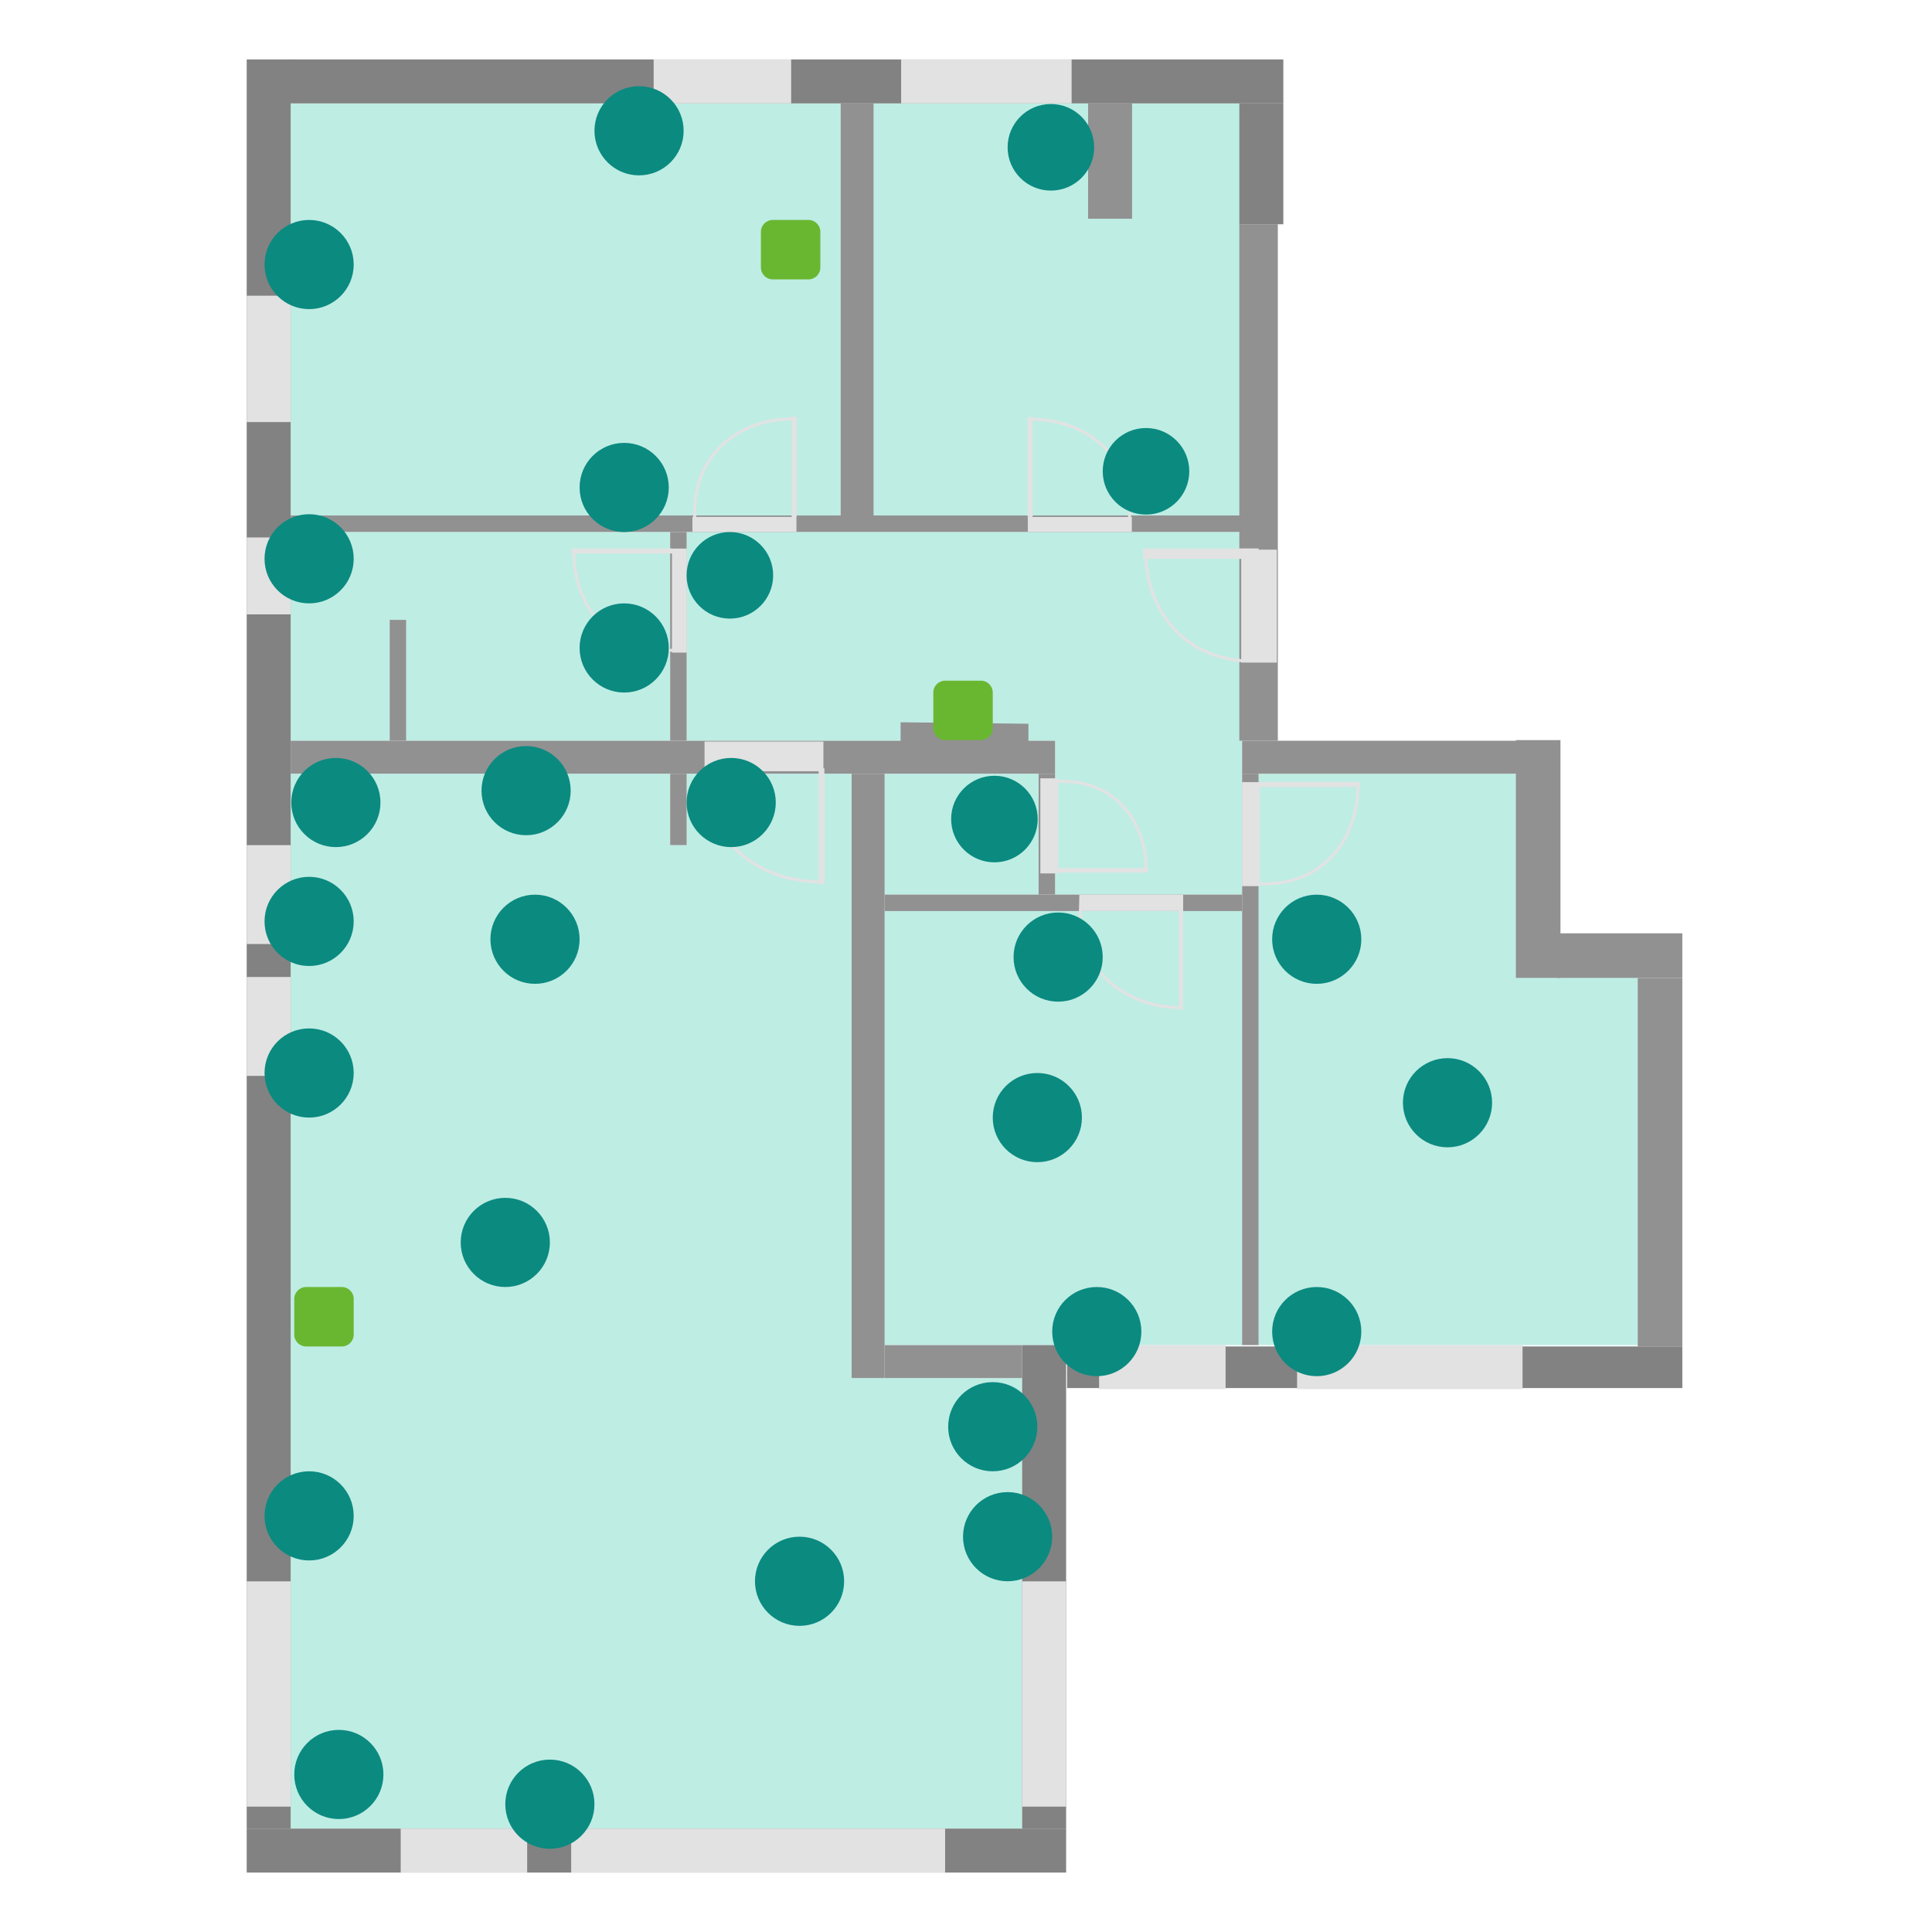
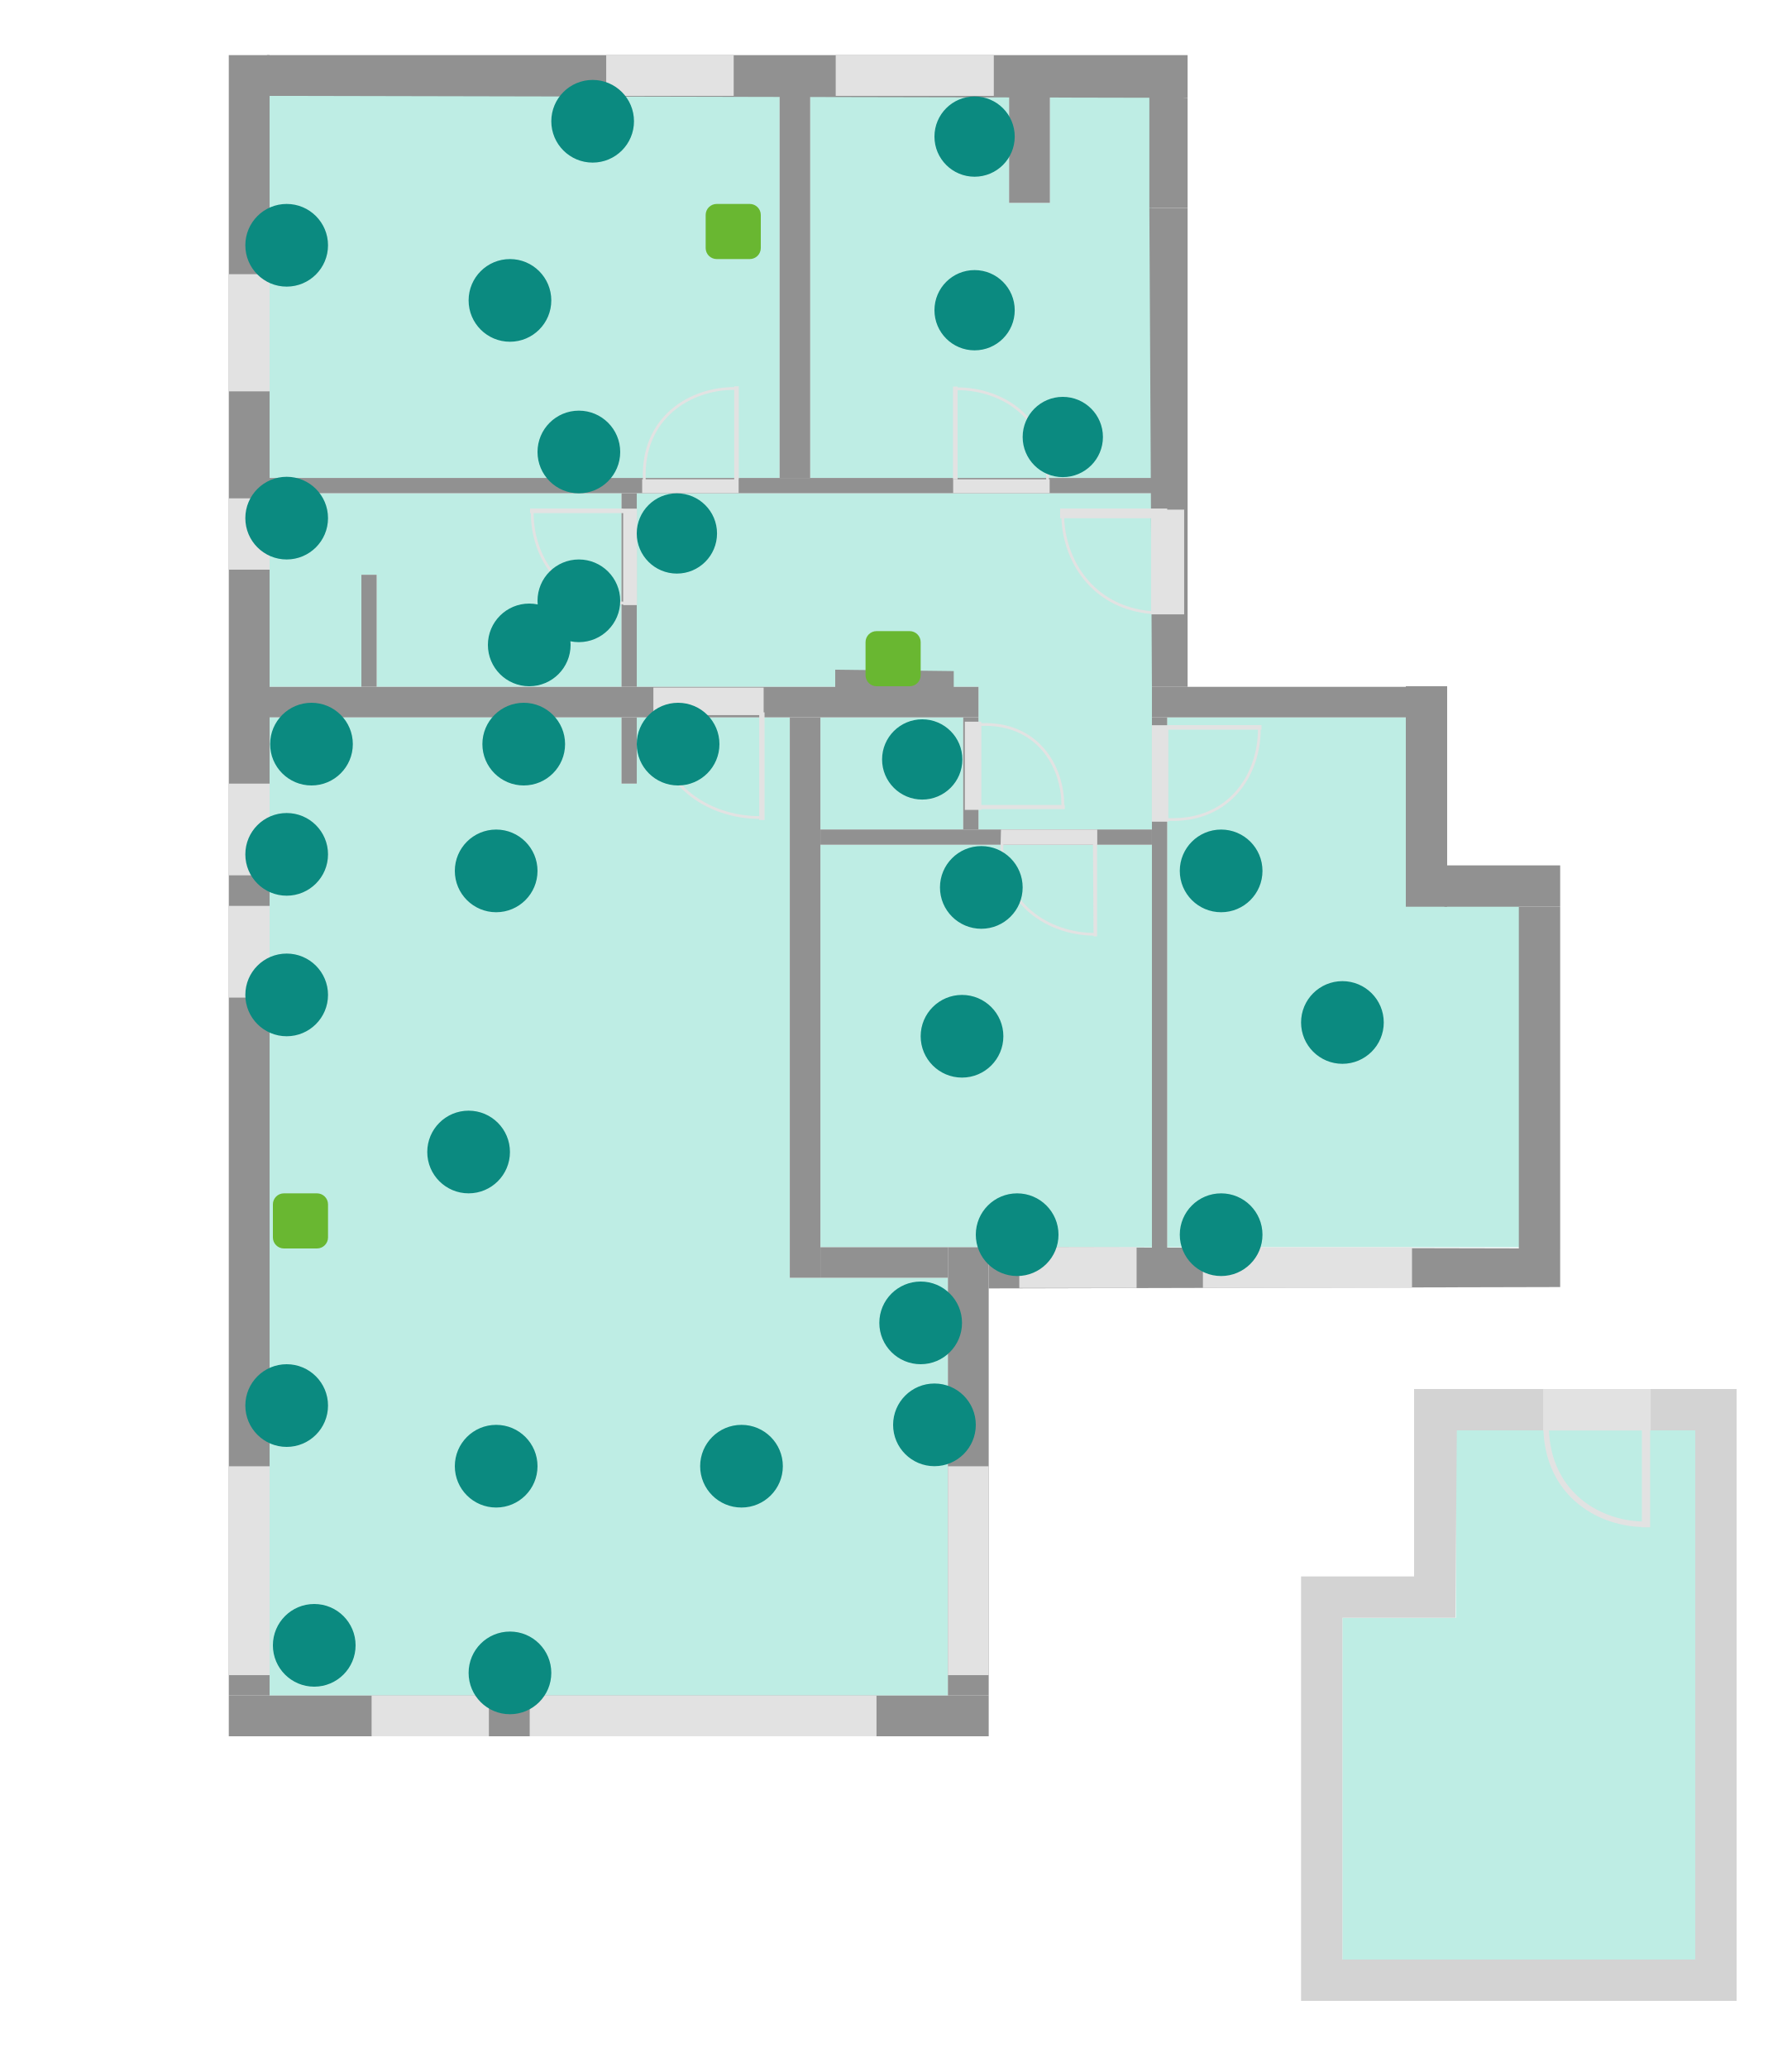
- <svg xmlns="http://www.w3.org/2000/svg" width="650" height="650" viewBox="0 0 650 650" fill="none">
+ <svg xmlns="http://www.w3.org/2000/svg" width="650" height="750" viewBox="0 0 650 750" fill="none">
  <g id="FloorMap">
    <g id="Rooms">
-       <path id="Storage" d="M349.43 300.97H297.624V260.303H349.43V300.97Z" fill="#BEEDE4" />
+       <path id="room_st" d="M349.43 300.97H297.624V260.303H349.43V300.97Z" fill="#BEEDE4" />
      <path id="room_ha" d="M417.888 300.97H354.981V249.212H345.73V243.667H303.175V249.212H231.017V178.97H417.888V300.97Z" fill="#BEEDE4" />
      <path id="room_mb" d="M551.104 452.545H423.439V260.303H510.399V328.697H551.104V452.545Z" fill="#BEEDE4" />
+       <path id="room_bm" d="M487 711H615V519H528.168V587H487V711Z" fill="#BEEDE4" />
      <path id="room_la" d="M225.466 178.97V249.212H136.656V208.545H131.106V249.212H97.802V178.97H225.466Z" fill="#BEEDE4" />
      <path id="room_of" d="M97.802 173.424V34.788H282.823V173.424H97.802Z" fill="#BEEDE4" />
      <path id="room_ba" d="M293.923 34.788V173.424H417.887V34.788H380.883V73.606H366.081V34.788H293.923Z" fill="#BEEDE4" />
      <path id="room_br" d="M297.624 306.515V452.545H417.888V306.515H297.624Z" fill="#BEEDE4" />
      <path id="room_ld" d="M97.802 615.212H343.88V463.636H286.523V260.303H231.017V284.333H225.466V260.303H97.802V615.212Z" fill="#BEEDE4" />
    </g>
-     <g id="GroundFloor">
+     <g id="Background">
      <g id="Walls">
        <path d="M97.801 249.212H303V243L346 243.5V249.212H354.98V260.303H97.801V249.212Z" fill="#919191" />
        <path d="M297.624 260.303L297.624 463.636H286.522V260.303H297.624Z" fill="#919191" />
        <path d="M343.878 463.637H297.622L297.622 452.546H343.878V463.637Z" fill="#919191" />
        <path d="M417.888 178.97L97.801 178.97L97.801 173.424L417.888 173.424V178.97Z" fill="#919191" />
        <path d="M225.465 249.212V178.97H231.016V249.212H225.465Z" fill="#919191" />
-         <path d="M417.888 452.545V260.303H423.438V452.545H417.888Z" fill="#919191" />
+         <path d="M417.888 453.5V260.303H423.438V453L417.888 453.5Z" fill="#919191" />
        <path d="M349.429 300.97V260.303H354.979V300.97H349.429Z" fill="#919191" />
        <path d="M417.888 306.515H297.624V300.97L417.888 300.97V306.515Z" fill="#919191" />
        <path d="M225.465 284.333V260.303H231.016V284.333H225.465Z" fill="#919191" />
        <path d="M131.103 249.212L131.103 208.546H136.654L136.654 249.212H131.103Z" fill="#919191" />
        <path d="M510.399 260.303L417.888 260.303L417.888 249.212H510.399V260.303Z" fill="#919191" />
-         <path d="M416.962 249.212V75.455H429.914V249.212H416.962Z" fill="#919191" />
+         <path d="M417.888 249.212L416.963 75.455L430.84 75.455V249.212H417.888Z" fill="#919191" />
        <path d="M366.081 73.606V34.788L380.882 34.788V73.606H366.081Z" fill="#919191" />
        <path d="M282.822 173.425L282.822 34.788L293.923 34.788V173.425H282.822Z" fill="#919191" />
        <path d="M510 329V249H525V329L510 329Z" fill="#919191" />
        <path d="M566 329H524V314L566 314V329Z" fill="#919191" />
        <path d="M551 453V329H566L566 453H551Z" fill="#919191" />
-         <path d="M83 615.212H358.682V630H83V615.212Z" fill="#828282" />
-         <path d="M431.765 34.788L96.877 34.788L96.877 20L431.765 20V34.788Z" fill="#828282" />
-         <path d="M358.683 452.546V615.212H343.881V452.546H358.683Z" fill="#828282" />
-         <path d="M97.802 20L97.802 615.212L83 615.212L83 20L97.802 20Z" fill="#828282" />
-         <path d="M566 467H359V453H566L566 467Z" fill="#828282" />
-         <path d="M416.963 75.455V34.788L431.765 34.788L431.765 75.455L416.963 75.455Z" fill="#828282" />
+         <path d="M83 615.212H358.682V630H83V615.212Z" fill="#919191" />
+         <path d="M430.84 35.5L96.877 34.788L96.877 20H430.84V35.5Z" fill="#919191" />
+         <path d="M358.683 452.546V615.212H343.881V452.546H358.683Z" fill="#919191" />
+         <path d="M97.802 20L97.802 615.212L83 615.212L83 20L97.802 20Z" fill="#919191" />
+         <path d="M566 467L358.683 467.5V452.546L566 453L566 467Z" fill="#919191" />
+         <path d="M416.963 75.455V34.788L430.84 35.5V75.455L416.963 75.455Z" fill="#919191" />
      </g>
      <g id="Doors">
        <path fill-rule="evenodd" clip-rule="evenodd" d="M385.047 188.045C385.406 196.419 388.451 205.059 394.39 211.652C399.75 217.601 407.446 221.861 417.59 222.763V222.925H420.588C421.303 222.941 422.03 222.941 422.767 222.925H429.59V184.925L423.44 184.925V184.515H384.586V188.045H385.047ZM417.59 188.045V221.758C407.73 220.861 400.3 216.719 395.133 210.983C389.378 204.595 386.406 196.202 386.048 188.045H417.59Z" fill="#E2E2E2" />
        <path d="M266.351 173.907H233.734L234.234 173.889C233.821 162.785 237.943 154.694 244.097 149.371C250.266 144.036 258.507 141.456 266.35 141.456V140.456C258.304 140.456 249.819 143.1 243.443 148.615C237.057 154.139 232.817 162.517 233.235 173.907H232.96V178.907H267.96V173.907H268.022V140.152H266.351V173.907Z" fill="#E2E2E2" />
        <path fill-rule="evenodd" clip-rule="evenodd" d="M386.061 292.079C386.061 284.867 383.687 277.262 378.733 271.545C373.77 265.817 366.242 262.016 356.015 262.391V261.859H350.015V293.859H356.015V293.576H386.279V292.079H386.061ZM356.015 292.079V262.838L356.035 263.39C365.976 263.022 373.215 266.704 377.977 272.199C382.751 277.708 385.061 285.071 385.061 292.079H356.015Z" fill="#E2E2E2" />
        <path d="M275.427 259.479H238.146C237.94 271.852 242.656 280.92 249.615 286.939C256.771 293.128 266.33 296.12 275.424 296.12V297.12C266.126 297.12 256.325 294.064 248.961 287.695C241.775 281.48 236.939 272.132 237.146 259.479H237.033V249.479H277.033V258.479H277.361V297.549H275.427V259.479Z" fill="#E2E2E2" />
        <path d="M226.07 186.187V218.773L226.052 218.274C214.937 218.686 206.838 214.568 201.51 208.419C196.17 202.257 193.588 194.023 193.588 186.188H192.588C192.588 194.227 195.235 202.704 200.755 209.074C206.284 215.455 214.671 219.69 226.07 219.273V219.562H231.07V184.562H226.07V184.516H192.283L192.283 186.187H226.07Z" fill="#E2E2E2" />
        <path d="M423.865 264.763V297.323L423.883 296.85C434.998 297.262 443.097 293.144 448.425 286.995C453.765 280.833 456.347 272.599 456.347 264.764H457.347C457.347 272.803 454.7 281.28 449.18 287.651C443.651 294.031 435.265 298.267 423.865 297.849V298.138H417.865V263.138H423.865V263.092H457.651V264.763H423.865Z" fill="#E2E2E2" />
        <path fill-rule="evenodd" clip-rule="evenodd" d="M396.714 339.497C388.749 339.435 380.175 336.779 373.658 331.322C367.048 325.787 362.576 317.39 363 305.981L363.014 305.982L363.136 301H398.062V306.5H398V339.755H396.715L396.714 339.497ZM396.503 306.5H363.989C363.718 317.348 368.015 325.294 374.299 330.555C380.611 335.841 388.946 338.434 396.707 338.498L396.503 306.5Z" fill="#E2E2E2" />
        <path d="M347.402 140.575C355.448 140.575 363.933 143.21 370.309 148.707C376.695 154.212 380.936 162.565 380.518 173.92H380.792V178.92H345.792V173.92H380.045L379.519 173.9C379.931 162.834 375.811 154.77 369.656 149.464C363.488 144.147 355.246 141.575 347.402 141.575V140.575Z" fill="#E2E2E2" />
        <path d="M347.4 173.919H345.73V140.274H347.4V173.919Z" fill="#E2E2E2" />
      </g>
      <g id="Windows">
        <path d="M83 532.03H97.802V607.818H83V532.03Z" fill="#E2E2E2" />
        <path d="M343.88 532.03H358.682V607.818H343.88V532.03Z" fill="#E2E2E2" />
        <path d="M317.977 615.212V630H192.163V615.212H317.977Z" fill="#E2E2E2" />
        <path d="M512.25 452.545V467.333H436.391V452.545H512.25Z" fill="#E2E2E2" />
        <path d="M369.781 467.333V452.545H412.336V467.333H369.781Z" fill="#E2E2E2" />
        <path d="M83 99.485H97.802V142H83V99.485Z" fill="#E2E2E2" />
        <path d="M177.362 615.212V630H134.807L134.807 615.212H177.362Z" fill="#E2E2E2" />
        <path d="M266.172 20V34.788L219.916 34.788V20L266.172 20Z" fill="#E2E2E2" />
        <path d="M83 180.818H97.802V206.697H83V180.818Z" fill="#E2E2E2" />
        <path d="M83 284.333H97.802V317.606H83V284.333Z" fill="#E2E2E2" />
        <path d="M83 328.697H97.802V361.97H83V328.697Z" fill="#E2E2E2" />
        <path d="M360.533 20V34.788L303.177 34.788V20L360.533 20Z" fill="#E2E2E2" />
      </g>
    </g>
    <g id="Points">
      <g id="points_ld">
        <circle id="ld_cp" cx="104" cy="510" r="13.5" fill="#0B8A80" stroke="#0B8A80" stroke-width="3" />
        <circle id="ld_lo" cx="269" cy="532" r="13.5" fill="#0B8A80" stroke="#0B8A80" stroke-width="3" />
+         <circle id="ld_ls" cx="180" cy="532" r="13.5" fill="#0B8A80" stroke="#0B8A80" stroke-width="3" />
        <circle id="ld_ta" cx="170" cy="418" r="13.5" fill="#0B8A80" stroke="#0B8A80" stroke-width="3" />
-         <circle id="ld_si" cx="177" cy="266" r="13.5" fill="#0B8A80" stroke="#0B8A80" stroke-width="3" />
+         <circle id="ld_si" cx="190" cy="270" r="13.5" fill="#0B8A80" stroke="#0B8A80" stroke-width="3" />
        <circle id="ld_wz" cx="180" cy="316" r="13.5" fill="#0B8A80" stroke="#0B8A80" stroke-width="3" />
        <circle id="ls_wa" cx="113" cy="270" r="13.5" fill="#0B8A80" stroke="#0B8A80" stroke-width="3" />
        <circle id="ld_ki" cx="104" cy="310" r="13.5" fill="#0B8A80" stroke="#0B8A80" stroke-width="3" />
        <circle id="ld_kb" cx="104" cy="361" r="13.5" fill="#0B8A80" stroke="#0B8A80" stroke-width="3" />
        <circle id="ld_tv" cx="334" cy="480" r="13.5" fill="#0B8A80" stroke="#0B8A80" stroke-width="3" />
        <circle id="ld_re" cx="246" cy="270" r="13.5" fill="#0B8A80" stroke="#0B8A80" stroke-width="3" />
        <circle id="ld_ga" cx="339" cy="517" r="13.5" fill="#0B8A80" stroke="#0B8A80" stroke-width="3" />
        <circle id="ld_ba" cx="185" cy="607" r="13.5" fill="#0B8A80" stroke="#0B8A80" stroke-width="3" />
        <circle id="ld_la" cx="114" cy="597" r="13.5" fill="#0B8A80" stroke="#0B8A80" stroke-width="3" />
        <rect id="ld_nw_rp" x="99" y="433" width="20" height="20" rx="4" fill="#69B731" />
      </g>
      <g id="points_la">
        <circle id="la_cp" cx="104" cy="188" r="13.5" fill="#0B8A80" stroke="#0B8A80" stroke-width="3" />
        <circle id="la_re" cx="210" cy="218" r="13.5" fill="#0B8A80" stroke="#0B8A80" stroke-width="3" />
+         <circle id="la_wd" cx="192" cy="234" r="13.5" fill="#0B8A80" stroke="#0B8A80" stroke-width="3" />
      </g>
      <g id="points_of">
        <circle id="of_cp" cx="104" cy="89" r="13.5" fill="#0B8A80" stroke="#0B8A80" stroke-width="3" />
        <circle id="of_fd" cx="215" cy="44" r="13.5" fill="#0B8A80" stroke="#0B8A80" stroke-width="3" />
        <circle id="of_sw" cx="210" cy="164" r="13.5" fill="#0B8A80" stroke="#0B8A80" stroke-width="3" />
+         <circle id="of_li" cx="185" cy="109" r="13.5" fill="#0B8A80" stroke="#0B8A80" stroke-width="3" />
        <rect id="of_nw_sv" x="256" y="74" width="20" height="20" rx="4" fill="#69B731" />
      </g>
      <g id="points_mb">
        <circle id="mb_li" cx="487" cy="371" r="13.5" fill="#0B8A80" stroke="#0B8A80" stroke-width="3" />
        <circle id="mb_sw" cx="443" cy="316" r="13.5" fill="#0B8A80" stroke="#0B8A80" stroke-width="3" />
        <circle id="mb_ga" cx="443" cy="448" r="13.5" fill="#0B8A80" stroke="#0B8A80" stroke-width="3" />
      </g>
      <g id="points_br">
        <circle id="br_sw" cx="356" cy="322" r="13.5" fill="#0B8A80" stroke="#0B8A80" stroke-width="3" />
        <circle id="br_li" cx="349" cy="376" r="13.5" fill="#0B8A80" stroke="#0B8A80" stroke-width="3" />
        <circle id="br_ga" cx="369" cy="448" r="13.5" fill="#0B8A80" stroke="#0B8A80" stroke-width="3" />
      </g>
      <g id="points_ba">
        <circle id="ba_re" cx="385.561" cy="158.561" r="13.061" fill="#0B8A80" stroke="#0B8A80" stroke-width="3" />
+         <circle id="ba_li" cx="353.561" cy="112.561" r="13.061" fill="#0B8A80" stroke="#0B8A80" stroke-width="3" />
        <circle id="ba_fd" cx="353.561" cy="49.561" r="13.061" fill="#0B8A80" stroke="#0B8A80" stroke-width="3" />
      </g>
      <g id="points_st">
        <circle id="st_sw" cx="334.561" cy="275.561" r="13.061" fill="#0B8A80" stroke="#0B8A80" stroke-width="3" />
      </g>
      <g id="points_ha">
        <circle id="ha_sw" cx="245.561" cy="193.561" r="13.061" fill="#0B8A80" stroke="#0B8A80" stroke-width="3" />
        <rect id="ha_nw_nw" x="314" y="229" width="20" height="20" rx="4" fill="#69B731" />
      </g>
+       <g id="points_bm">
+ </g>
    </g>
+     <path id="Rectangle 69" d="M615 711L615 519L630 519L630 726L472 726L472 711L472 572L513 572L513 504L630 504L630 519L528.5 519L528 587L487 587L487 711L615 711Z" fill="#D3D3D3" />
+     <path id="Door" d="M595.64 554.062C587.036 553.809 578.092 550.744 571.291 544.623C564.849 538.825 560.383 530.331 559.928 519.04L559.819 519.04L559.819 504.04L598.819 504.04L598.819 519.04L598.64 519.04L598.64 554.18L595.64 554.18L595.64 554.062ZM595.64 519.04L561.93 519.04C562.382 529.776 566.621 537.73 572.629 543.137C579.019 548.888 587.468 551.808 595.64 552.061L595.64 519.04Z" fill="#E2E2E2" />
  </g>
</svg>
